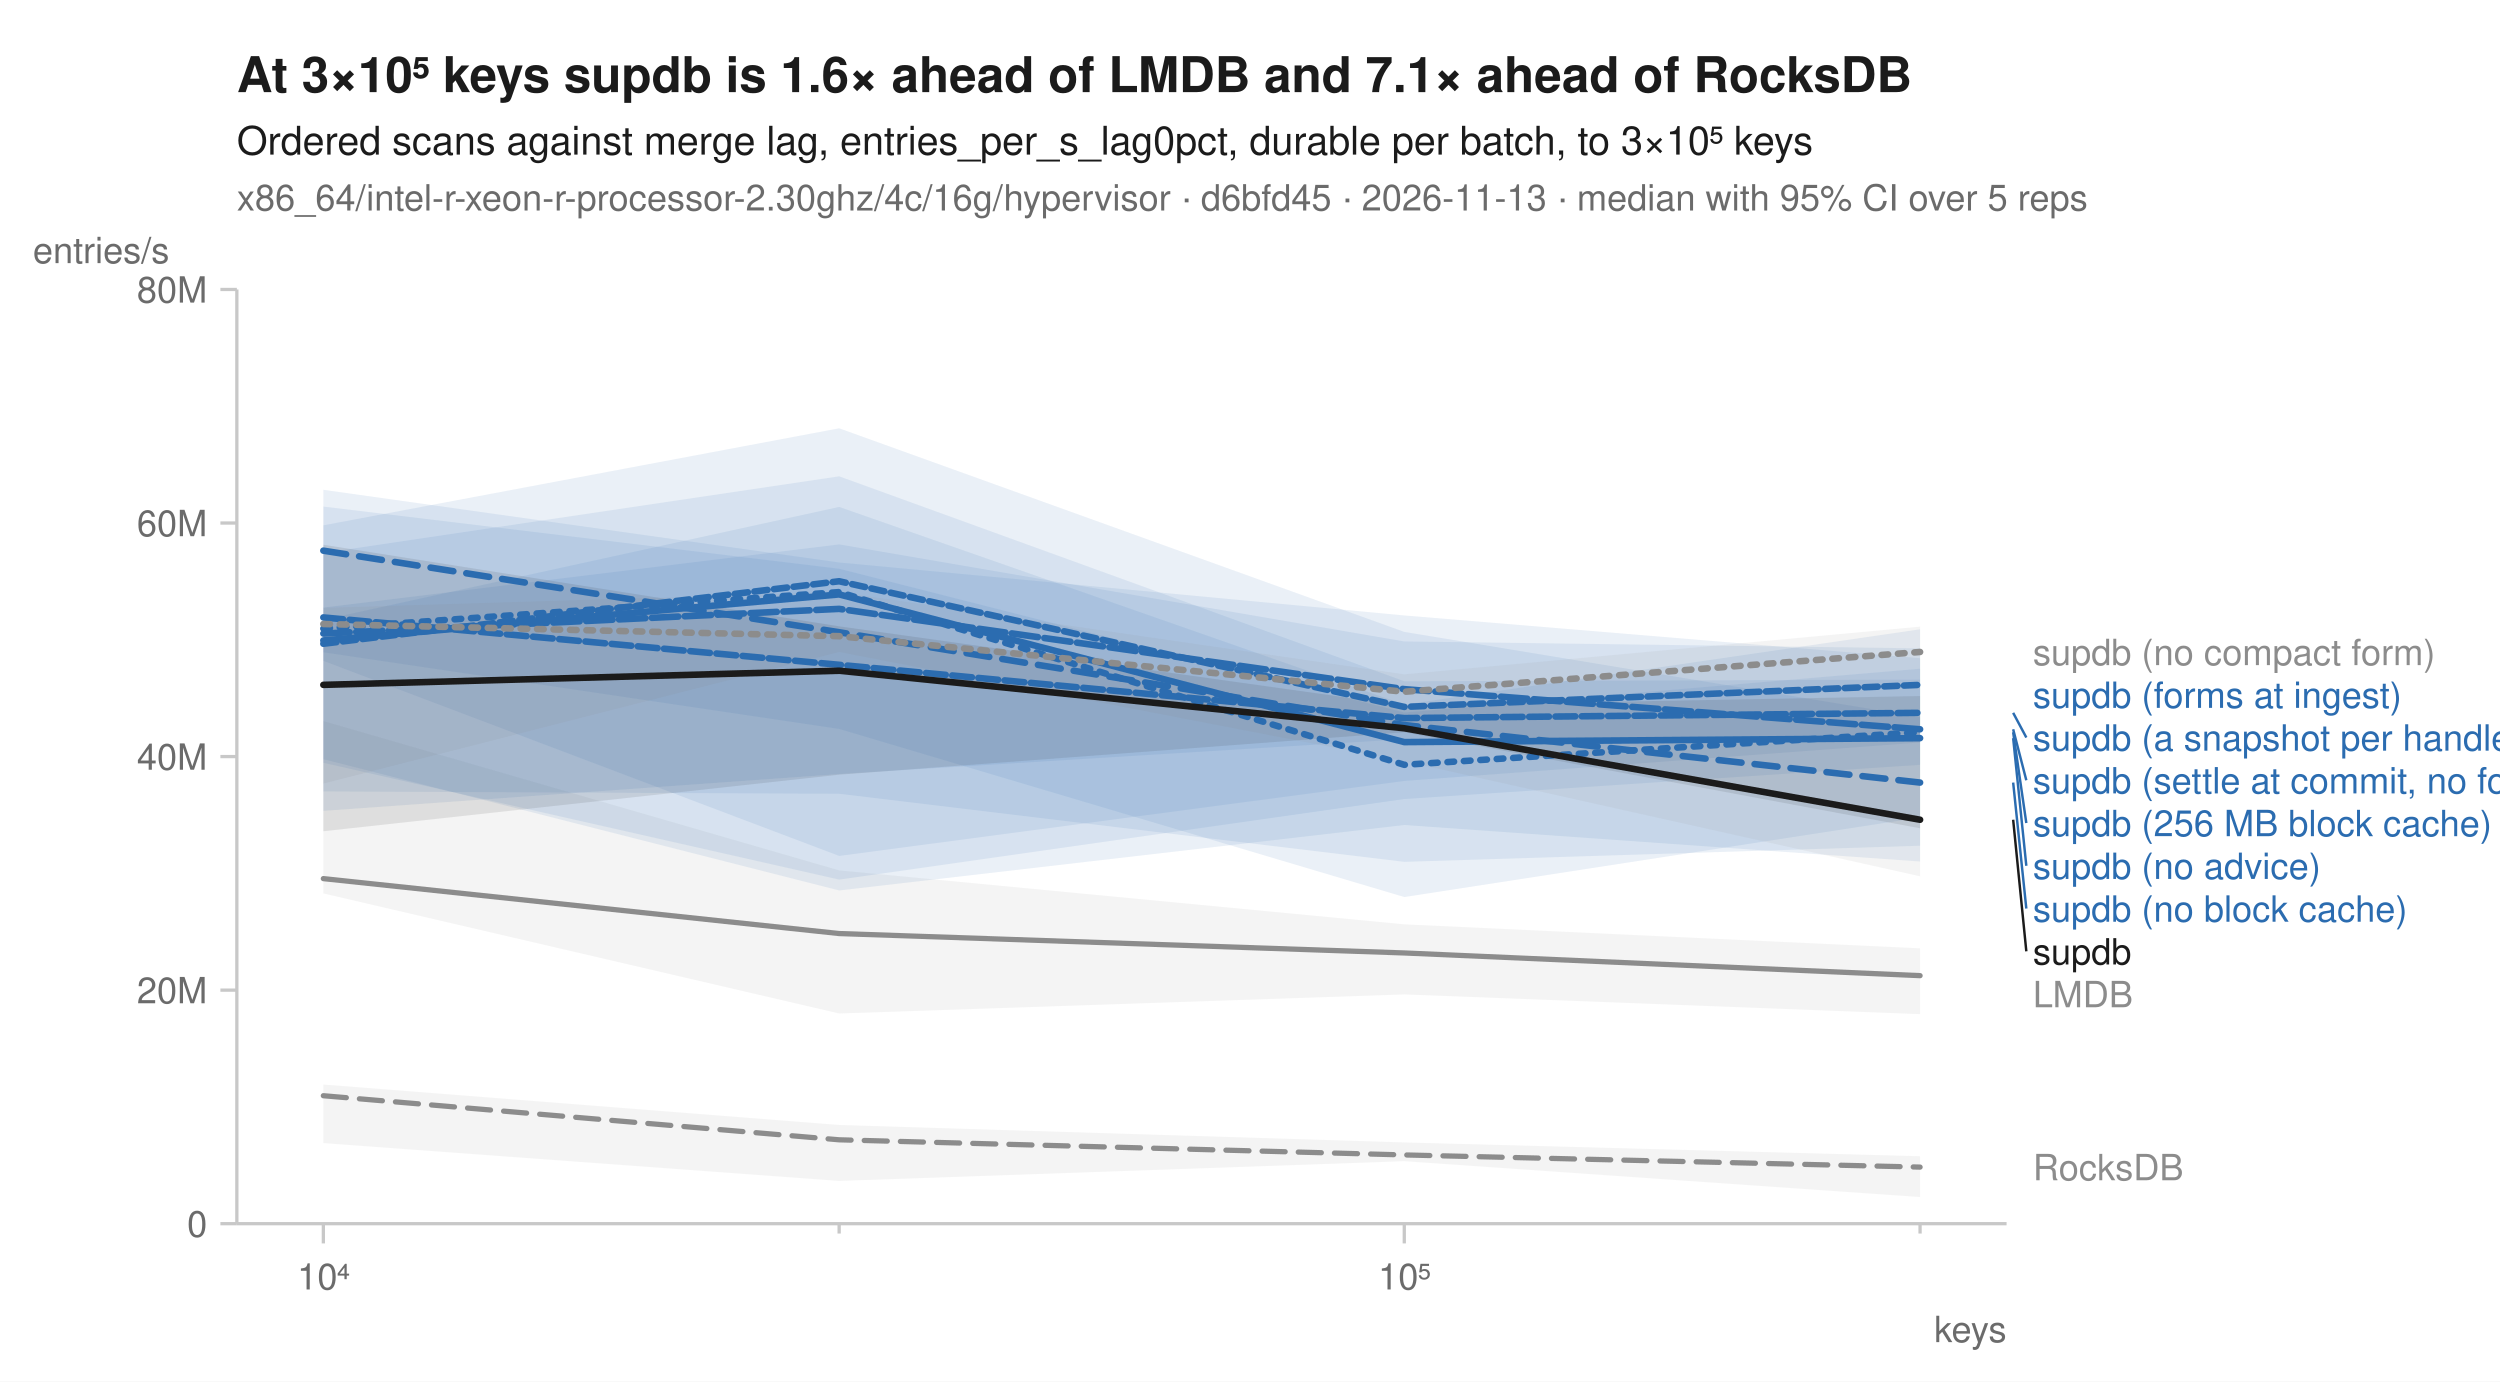
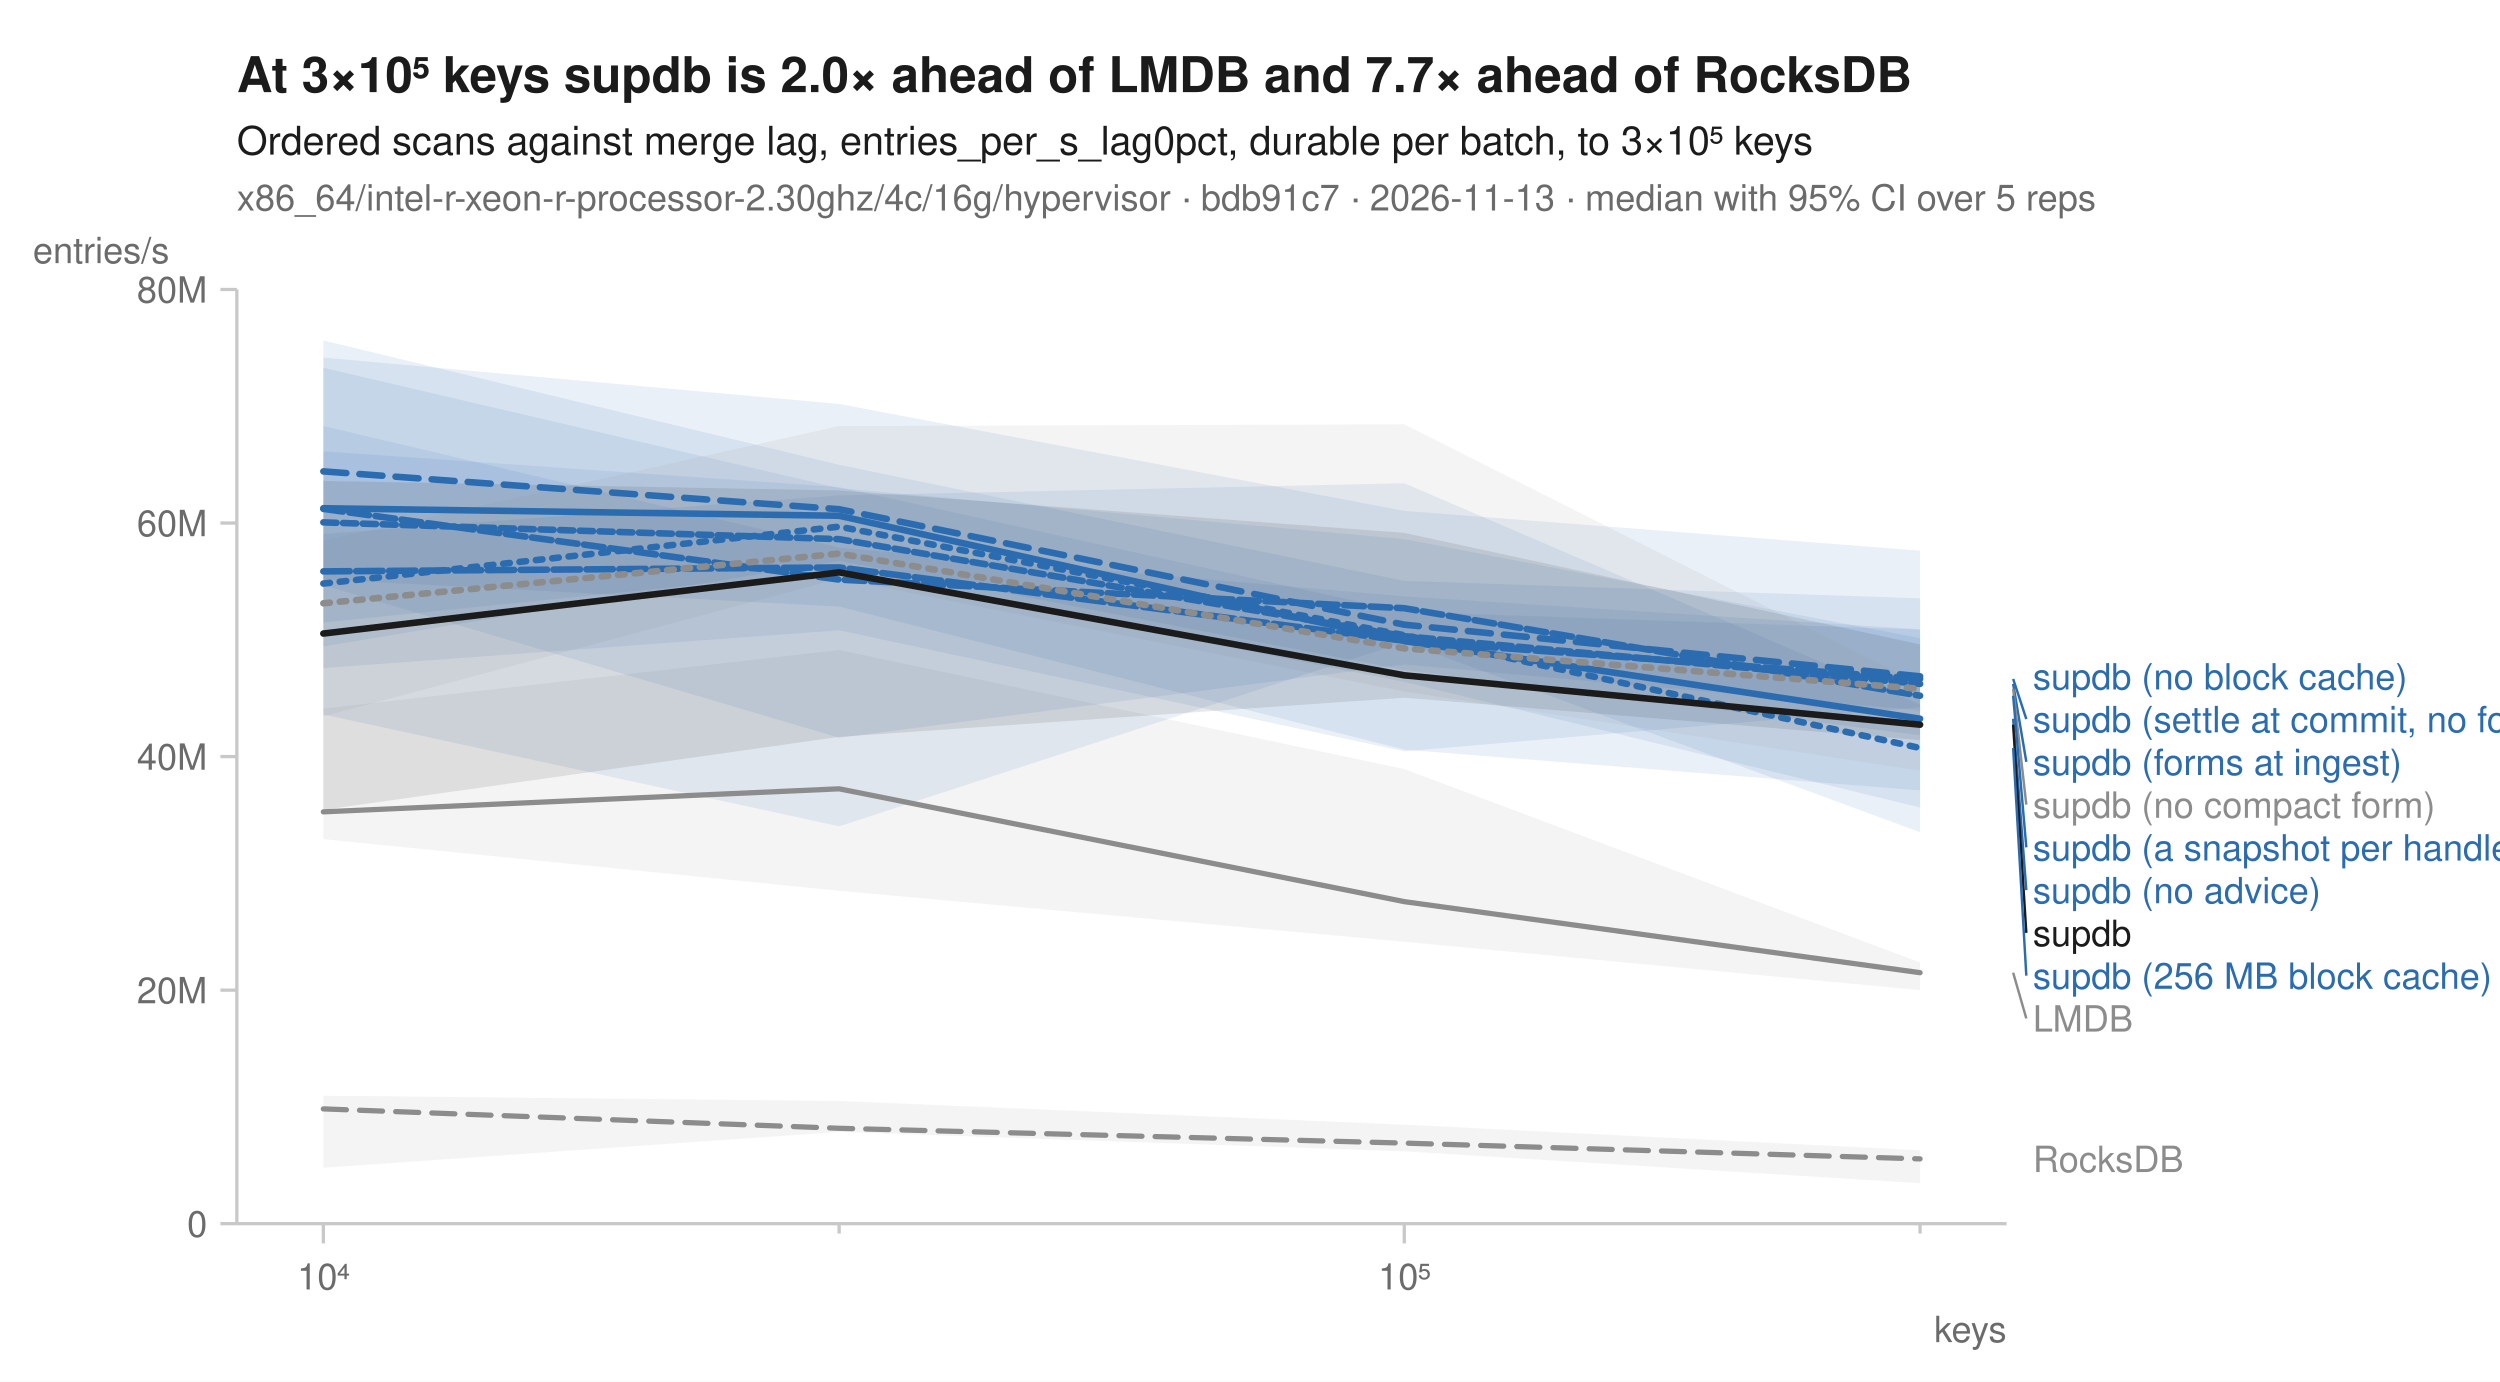
<svg xmlns="http://www.w3.org/2000/svg" width="760" height="420" viewBox="0 0 760 420" font-family="-apple-system, BlinkMacSystemFont, 'Segoe UI', Helvetica, Arial, sans-serif" fill="#1b1b1b">
  <rect width="760" height="420" fill="white" />
-   <text x="72" y="28" font-size="15" font-weight="600">At 3×10⁵ keys supdb is 1.6× ahead of LMDB and 7.1× ahead of RocksDB</text>
+   <text x="72" y="28" font-size="15" font-weight="600">At 3×10⁵ keys supdb is 2.0× ahead of LMDB and 7.7× ahead of RocksDB</text>
  <text x="72" y="47" font-size="12">Ordered scans against merge lag, entries_per_s_lag0pct, durable per batch, to 3×10⁵ keys</text>
-   <text x="72" y="64" font-size="11" fill="#6b6b6b">x86_64/intel-r-xeon-r-processor-2.30ghz/4c/16g/hypervisor · d6bfd45 · 2026-11-13 · median with 95% CI over 5 reps</text>
+   <text x="72" y="64" font-size="11" fill="#6b6b6b">x86_64/intel-r-xeon-r-processor-2.30ghz/4c/16g/hypervisor · bdb91c7 · 2026-11-13 · median with 95% CI over 5 reps</text>
  <line x1="72" y1="372" x2="610" y2="372" stroke="#c8c8c8" stroke-width="1" />
  <line x1="72" y1="88" x2="72" y2="372" stroke="#c8c8c8" stroke-width="1" />
  <line x1="98.3" y1="372" x2="98.3" y2="378" stroke="#c8c8c8" stroke-width="1" />
  <text x="98.3" y="392" font-size="11" text-anchor="middle" fill="#6b6b6b">10⁴</text>
  <line x1="255.1" y1="372" x2="255.1" y2="375" stroke="#c8c8c8" stroke-width="1" />
  <line x1="426.9" y1="372" x2="426.9" y2="378" stroke="#c8c8c8" stroke-width="1" />
  <text x="426.9" y="392" font-size="11" text-anchor="middle" fill="#6b6b6b">10⁵</text>
  <line x1="583.7" y1="372" x2="583.7" y2="375" stroke="#c8c8c8" stroke-width="1" />
  <text x="610" y="408" font-size="11" text-anchor="end" fill="#6b6b6b">keys</text>
  <line x1="67" y1="372.0" x2="72" y2="372.0" stroke="#c8c8c8" stroke-width="1" />
  <text x="63" y="376.0" font-size="11" text-anchor="end" fill="#6b6b6b">0</text>
  <line x1="67" y1="301.0" x2="72" y2="301.0" stroke="#c8c8c8" stroke-width="1" />
  <text x="63" y="305.0" font-size="11" text-anchor="end" fill="#6b6b6b">20M</text>
  <line x1="67" y1="230.0" x2="72" y2="230.0" stroke="#c8c8c8" stroke-width="1" />
  <text x="63" y="234.0" font-size="11" text-anchor="end" fill="#6b6b6b">40M</text>
  <line x1="67" y1="159.0" x2="72" y2="159.0" stroke="#c8c8c8" stroke-width="1" />
  <text x="63" y="163.0" font-size="11" text-anchor="end" fill="#6b6b6b">60M</text>
  <line x1="67" y1="88.0" x2="72" y2="88.0" stroke="#c8c8c8" stroke-width="1" />
  <text x="63" y="92.0" font-size="11" text-anchor="end" fill="#6b6b6b">80M</text>
  <text x="10" y="80" font-size="11" text-anchor="start" fill="#6b6b6b">entries/s</text>
-   <path d="M98.3,329.7 L255.1,342.0 L426.9,347.3 L583.7,351.5 L583.7,363.9 L426.9,353.0 L255.1,359.0 L98.3,347.5 Z" fill="#8c8c8c" fill-opacity="0.10" />
-   <path d="M98.3,219.2 L255.1,264.6 L426.9,281.0 L583.7,288.3 L583.7,308.3 L426.9,302.3 L255.1,308.1 L98.3,271.6 Z" fill="#8c8c8c" fill-opacity="0.10" />
-   <path d="M98.3,188.4 L255.1,154.1 L426.9,214.2 L583.7,191.3 L583.7,232.5 L426.9,242.9 L255.1,267.4 L98.3,231.9 Z" fill="#2b6cb0" fill-opacity="0.10" />
-   <path d="M98.3,148.9 L255.1,171.0 L426.9,187.1 L583.7,200.1 L583.7,248.5 L426.9,272.7 L255.1,221.6 L98.3,198.3 Z" fill="#2b6cb0" fill-opacity="0.10" />
-   <path d="M98.3,154.0 L255.1,172.9 L426.9,216.6 L583.7,203.3 L583.7,261.9 L426.9,250.8 L255.1,270.7 L98.3,230.8 Z" fill="#2b6cb0" fill-opacity="0.10" />
-   <path d="M98.3,168.1 L255.1,144.8 L426.9,207.1 L583.7,206.6 L583.7,225.7 L426.9,237.4 L255.1,260.2 L98.3,200.9 Z" fill="#2b6cb0" fill-opacity="0.10" />
-   <path d="M98.3,159.7 L255.1,130.2 L426.9,192.1 L583.7,218.0 L583.7,257.1 L426.9,262.0 L255.1,241.3 L98.3,240.6 Z" fill="#2b6cb0" fill-opacity="0.10" />
-   <path d="M98.3,184.7 L255.1,165.5 L426.9,195.0 L583.7,197.1 L583.7,225.6 L426.9,224.7 L255.1,235.3 L98.3,246.5 Z" fill="#2b6cb0" fill-opacity="0.10" />
-   <path d="M98.3,184.8 L255.1,180.0 L426.9,205.0 L583.7,190.5 L583.7,266.4 L426.9,231.4 L255.1,198.2 L98.3,238.2 Z" fill="#8c8c8c" fill-opacity="0.10" />
-   <path d="M98.3,165.6 L255.1,190.4 L426.9,214.5 L583.7,211.6 L583.7,251.8 L426.9,222.6 L255.1,235.5 L98.3,252.7 Z" fill="#1b1b1b" fill-opacity="0.10" />
-   <path d="M98.3,333.1 L255.1,346.5 L426.9,351.1 L583.7,354.8 " fill="none" stroke="#8c8c8c" stroke-width="1.6" stroke-linejoin="round" stroke-linecap="round" stroke-dasharray="7,4" />
-   <path d="M98.3,267.1 L255.1,283.8 L426.9,289.7 L583.7,296.6 " fill="none" stroke="#8c8c8c" stroke-width="1.6" stroke-linejoin="round" stroke-linecap="round" />
-   <path d="M98.3,191.1 L255.1,180.0 L426.9,232.5 L583.7,222.6 " fill="none" stroke="#2b6cb0" stroke-width="2" stroke-linejoin="round" stroke-linecap="round" stroke-dasharray="2,3" />
-   <path d="M98.3,167.4 L255.1,192.2 L426.9,220.4 L583.7,237.9 " fill="none" stroke="#2b6cb0" stroke-width="2" stroke-linejoin="round" stroke-linecap="round" stroke-dasharray="7,4" />
-   <path d="M98.3,194.7 L255.1,180.7 L426.9,225.6 L583.7,224.4 " fill="none" stroke="#2b6cb0" stroke-width="2" stroke-linejoin="round" stroke-linecap="round" />
-   <path d="M98.3,187.7 L255.1,202.1 L426.9,218.3 L583.7,216.7 " fill="none" stroke="#2b6cb0" stroke-width="2" stroke-linejoin="round" stroke-linecap="round" stroke-dasharray="6,2" />
-   <path d="M98.3,192.6 L255.1,185.1 L426.9,209.5 L583.7,221.7 " fill="none" stroke="#2b6cb0" stroke-width="2" stroke-linejoin="round" stroke-linecap="round" stroke-dasharray="8,2" />
-   <path d="M98.3,195.7 L255.1,176.7 L426.9,214.9 L583.7,208.2 " fill="none" stroke="#2b6cb0" stroke-width="2" stroke-linejoin="round" stroke-linecap="round" stroke-dasharray="4,2" />
-   <path d="M98.3,189.7 L255.1,193.4 L426.9,210.3 L583.7,198.2 " fill="none" stroke="#8c8c8c" stroke-width="2" stroke-linejoin="round" stroke-linecap="round" stroke-dasharray="2,3" />
-   <path d="M98.3,208.2 L255.1,203.9 L426.9,221.4 L583.7,249.2 " fill="none" stroke="#1b1b1b" stroke-width="2" stroke-linejoin="round" stroke-linecap="round" />
-   <text x="618.0" y="202.2" font-size="11" fill="#8c8c8c">supdb (no compact form)</text>
-   <text x="618.0" y="215.2" font-size="11" fill="#2b6cb0">supdb (forms at ingest)</text>
-   <line x1="612.0" y1="216.7" x2="616.0" y2="224.2" stroke="#2b6cb0" stroke-width="0.75" />
-   <text x="618.0" y="228.2" font-size="11" fill="#2b6cb0">supdb (a snapshot per handle)</text>
-   <line x1="612.0" y1="221.7" x2="616.0" y2="237.2" stroke="#2b6cb0" stroke-width="0.75" />
-   <text x="618.0" y="241.2" font-size="11" fill="#2b6cb0">supdb (settle at commit, no forms)</text>
-   <line x1="612.0" y1="222.6" x2="616.0" y2="250.2" stroke="#2b6cb0" stroke-width="0.75" />
-   <text x="618.0" y="254.2" font-size="11" fill="#2b6cb0">supdb (256 MB block cache)</text>
-   <line x1="612.0" y1="224.4" x2="616.0" y2="263.2" stroke="#2b6cb0" stroke-width="0.75" />
-   <text x="618.0" y="267.2" font-size="11" fill="#2b6cb0">supdb (no advice)</text>
-   <line x1="612.0" y1="237.9" x2="616.0" y2="276.2" stroke="#2b6cb0" stroke-width="0.75" />
-   <text x="618.0" y="280.2" font-size="11" fill="#2b6cb0">supdb (no block cache)</text>
-   <line x1="612.0" y1="249.2" x2="616.0" y2="289.2" stroke="#1b1b1b" stroke-width="0.75" />
-   <text x="618.0" y="293.2" font-size="11" fill="#1b1b1b">supdb</text>
-   <text x="618.0" y="306.2" font-size="11" fill="#8c8c8c">LMDB</text>
-   <text x="618.0" y="358.8" font-size="11" fill="#8c8c8c">RocksDB</text>
+   <path d="M98.3,333.1 L255.1,334.7 L426.9,341.9 L583.7,349.7 L583.7,359.7 L426.9,350.0 L255.1,344.1 L98.3,355.0 Z" fill="#8c8c8c" fill-opacity="0.10" />
+   <path d="M98.3,215.4 L255.1,197.6 L426.9,233.8 L583.7,292.6 L583.7,301.0 L426.9,286.3 L255.1,270.8 L98.3,255.1 Z" fill="#8c8c8c" fill-opacity="0.10" />
+   <path d="M98.3,162.3 L255.1,150.6 L426.9,146.9 L583.7,214.2 L583.7,245.5 L426.9,207.3 L255.1,173.4 L98.3,189.2 Z" fill="#2b6cb0" fill-opacity="0.10" />
+   <path d="M98.3,111.8 L255.1,148.4 L426.9,163.9 L583.7,194.0 L583.7,216.0 L426.9,202.0 L255.1,224.3 L98.3,177.9 Z" fill="#2b6cb0" fill-opacity="0.10" />
+   <path d="M98.3,137.2 L255.1,148.1 L426.9,186.0 L583.7,191.4 L583.7,240.3 L426.9,227.9 L255.1,184.4 L98.3,176.1 Z" fill="#2b6cb0" fill-opacity="0.10" />
+   <path d="M98.3,129.5 L255.1,166.5 L426.9,181.3 L583.7,191.3 L583.7,253.0 L426.9,195.2 L255.1,251.2 L98.3,217.2 Z" fill="#2b6cb0" fill-opacity="0.10" />
+   <path d="M98.3,108.7 L255.1,122.8 L426.9,155.3 L583.7,167.4 L583.7,215.0 L426.9,228.4 L255.1,191.6 L98.3,203.1 Z" fill="#2b6cb0" fill-opacity="0.10" />
+   <path d="M98.3,103.5 L255.1,141.3 L426.9,176.6 L583.7,181.9 L583.7,223.5 L426.9,203.7 L255.1,170.5 L98.3,196.5 Z" fill="#2b6cb0" fill-opacity="0.10" />
+   <path d="M98.3,164.4 L255.1,129.5 L426.9,129.0 L583.7,208.0 L583.7,234.3 L426.9,210.2 L255.1,175.9 L98.3,217.8 Z" fill="#8c8c8c" fill-opacity="0.10" />
+   <path d="M98.3,146.2 L255.1,149.1 L426.9,162.0 L583.7,195.9 L583.7,225.0 L426.9,212.1 L255.1,224.0 L98.3,246.2 Z" fill="#1b1b1b" fill-opacity="0.10" />
+   <path d="M98.3,337.1 L255.1,343.0 L426.9,347.5 L583.7,352.3 " fill="none" stroke="#8c8c8c" stroke-width="1.6" stroke-linejoin="round" stroke-linecap="round" stroke-dasharray="7,4" />
+   <path d="M98.3,246.8 L255.1,239.8 L426.9,274.1 L583.7,295.7 " fill="none" stroke="#8c8c8c" stroke-width="1.6" stroke-linejoin="round" stroke-linecap="round" />
+   <path d="M98.3,177.4 L255.1,160.1 L426.9,193.1 L583.7,227.4 " fill="none" stroke="#2b6cb0" stroke-width="2" stroke-linejoin="round" stroke-linecap="round" stroke-dasharray="2,3" />
+   <path d="M98.3,143.3 L255.1,154.8 L426.9,189.9 L583.7,205.6 " fill="none" stroke="#2b6cb0" stroke-width="2" stroke-linejoin="round" stroke-linecap="round" stroke-dasharray="7,4" />
+   <path d="M98.3,154.5 L255.1,156.8 L426.9,194.9 L583.7,218.5 " fill="none" stroke="#2b6cb0" stroke-width="2" stroke-linejoin="round" stroke-linecap="round" />
+   <path d="M98.3,154.7 L255.1,176.2 L426.9,184.9 L583.7,211.5 " fill="none" stroke="#2b6cb0" stroke-width="2" stroke-linejoin="round" stroke-linecap="round" stroke-dasharray="6,2" />
+   <path d="M98.3,173.7 L255.1,172.5 L426.9,194.8 L583.7,206.4 " fill="none" stroke="#2b6cb0" stroke-width="2" stroke-linejoin="round" stroke-linecap="round" stroke-dasharray="8,2" />
+   <path d="M98.3,158.8 L255.1,163.9 L426.9,193.4 L583.7,207.9 " fill="none" stroke="#2b6cb0" stroke-width="2" stroke-linejoin="round" stroke-linecap="round" stroke-dasharray="4,2" />
+   <path d="M98.3,183.4 L255.1,168.3 L426.9,197.1 L583.7,209.4 " fill="none" stroke="#8c8c8c" stroke-width="2" stroke-linejoin="round" stroke-linecap="round" stroke-dasharray="2,3" />
+   <path d="M98.3,192.6 L255.1,174.0 L426.9,205.3 L583.7,220.3 " fill="none" stroke="#1b1b1b" stroke-width="2" stroke-linejoin="round" stroke-linecap="round" />
+   <text x="618.0" y="209.6" font-size="11" fill="#2b6cb0">supdb (no block cache)</text>
+   <line x1="612.0" y1="206.4" x2="616.0" y2="218.6" stroke="#2b6cb0" stroke-width="0.75" />
+   <text x="618.0" y="222.6" font-size="11" fill="#2b6cb0">supdb (settle at commit, no forms)</text>
+   <line x1="612.0" y1="207.9" x2="616.0" y2="231.6" stroke="#2b6cb0" stroke-width="0.75" />
+   <text x="618.0" y="235.6" font-size="11" fill="#2b6cb0">supdb (forms at ingest)</text>
+   <line x1="612.0" y1="209.4" x2="616.0" y2="244.6" stroke="#8c8c8c" stroke-width="0.75" />
+   <text x="618.0" y="248.6" font-size="11" fill="#8c8c8c">supdb (no compact form)</text>
+   <line x1="612.0" y1="211.5" x2="616.0" y2="257.6" stroke="#2b6cb0" stroke-width="0.75" />
+   <text x="618.0" y="261.6" font-size="11" fill="#2b6cb0">supdb (a snapshot per handle)</text>
+   <line x1="612.0" y1="218.5" x2="616.0" y2="270.6" stroke="#2b6cb0" stroke-width="0.75" />
+   <text x="618.0" y="274.6" font-size="11" fill="#2b6cb0">supdb (no advice)</text>
+   <line x1="612.0" y1="220.3" x2="616.0" y2="283.6" stroke="#1b1b1b" stroke-width="0.75" />
+   <text x="618.0" y="287.6" font-size="11" fill="#1b1b1b">supdb</text>
+   <line x1="612.0" y1="227.4" x2="616.0" y2="296.6" stroke="#2b6cb0" stroke-width="0.75" />
+   <text x="618.0" y="300.6" font-size="11" fill="#2b6cb0">supdb (256 MB block cache)</text>
+   <line x1="612.0" y1="295.7" x2="616.0" y2="309.6" stroke="#8c8c8c" stroke-width="0.75" />
+   <text x="618.0" y="313.6" font-size="11" fill="#8c8c8c">LMDB</text>
+   <text x="618.0" y="356.3" font-size="11" fill="#8c8c8c">RocksDB</text>
</svg>
